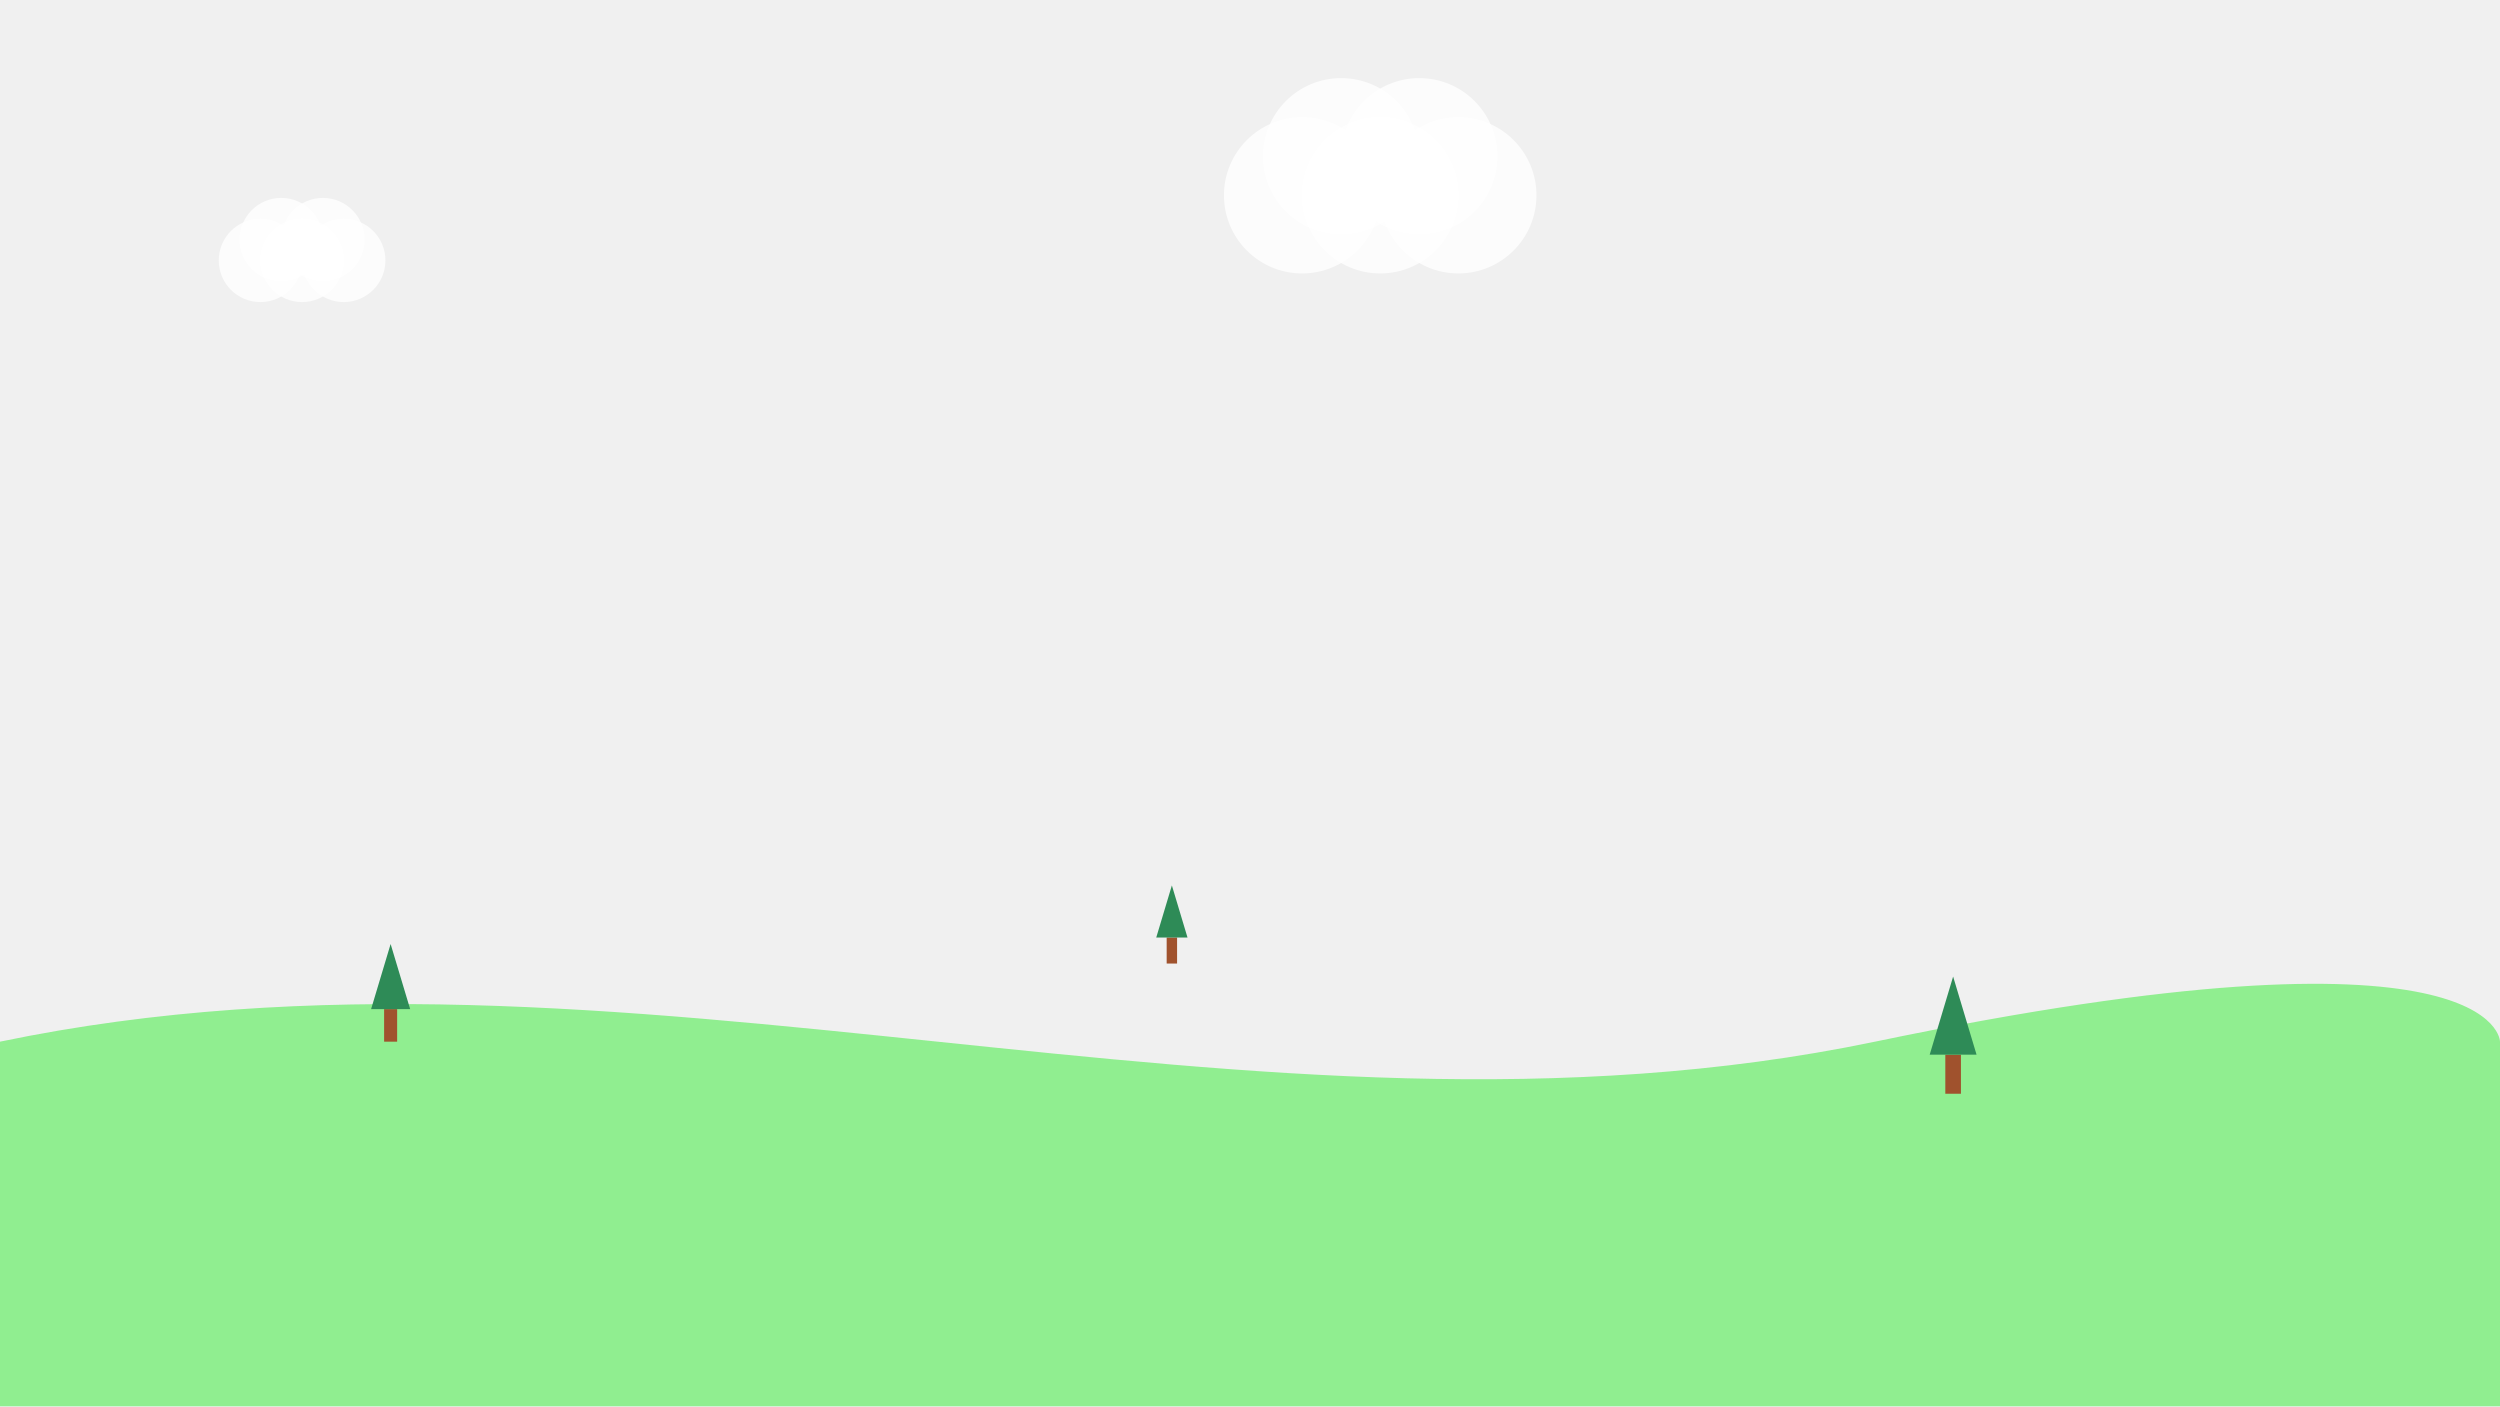
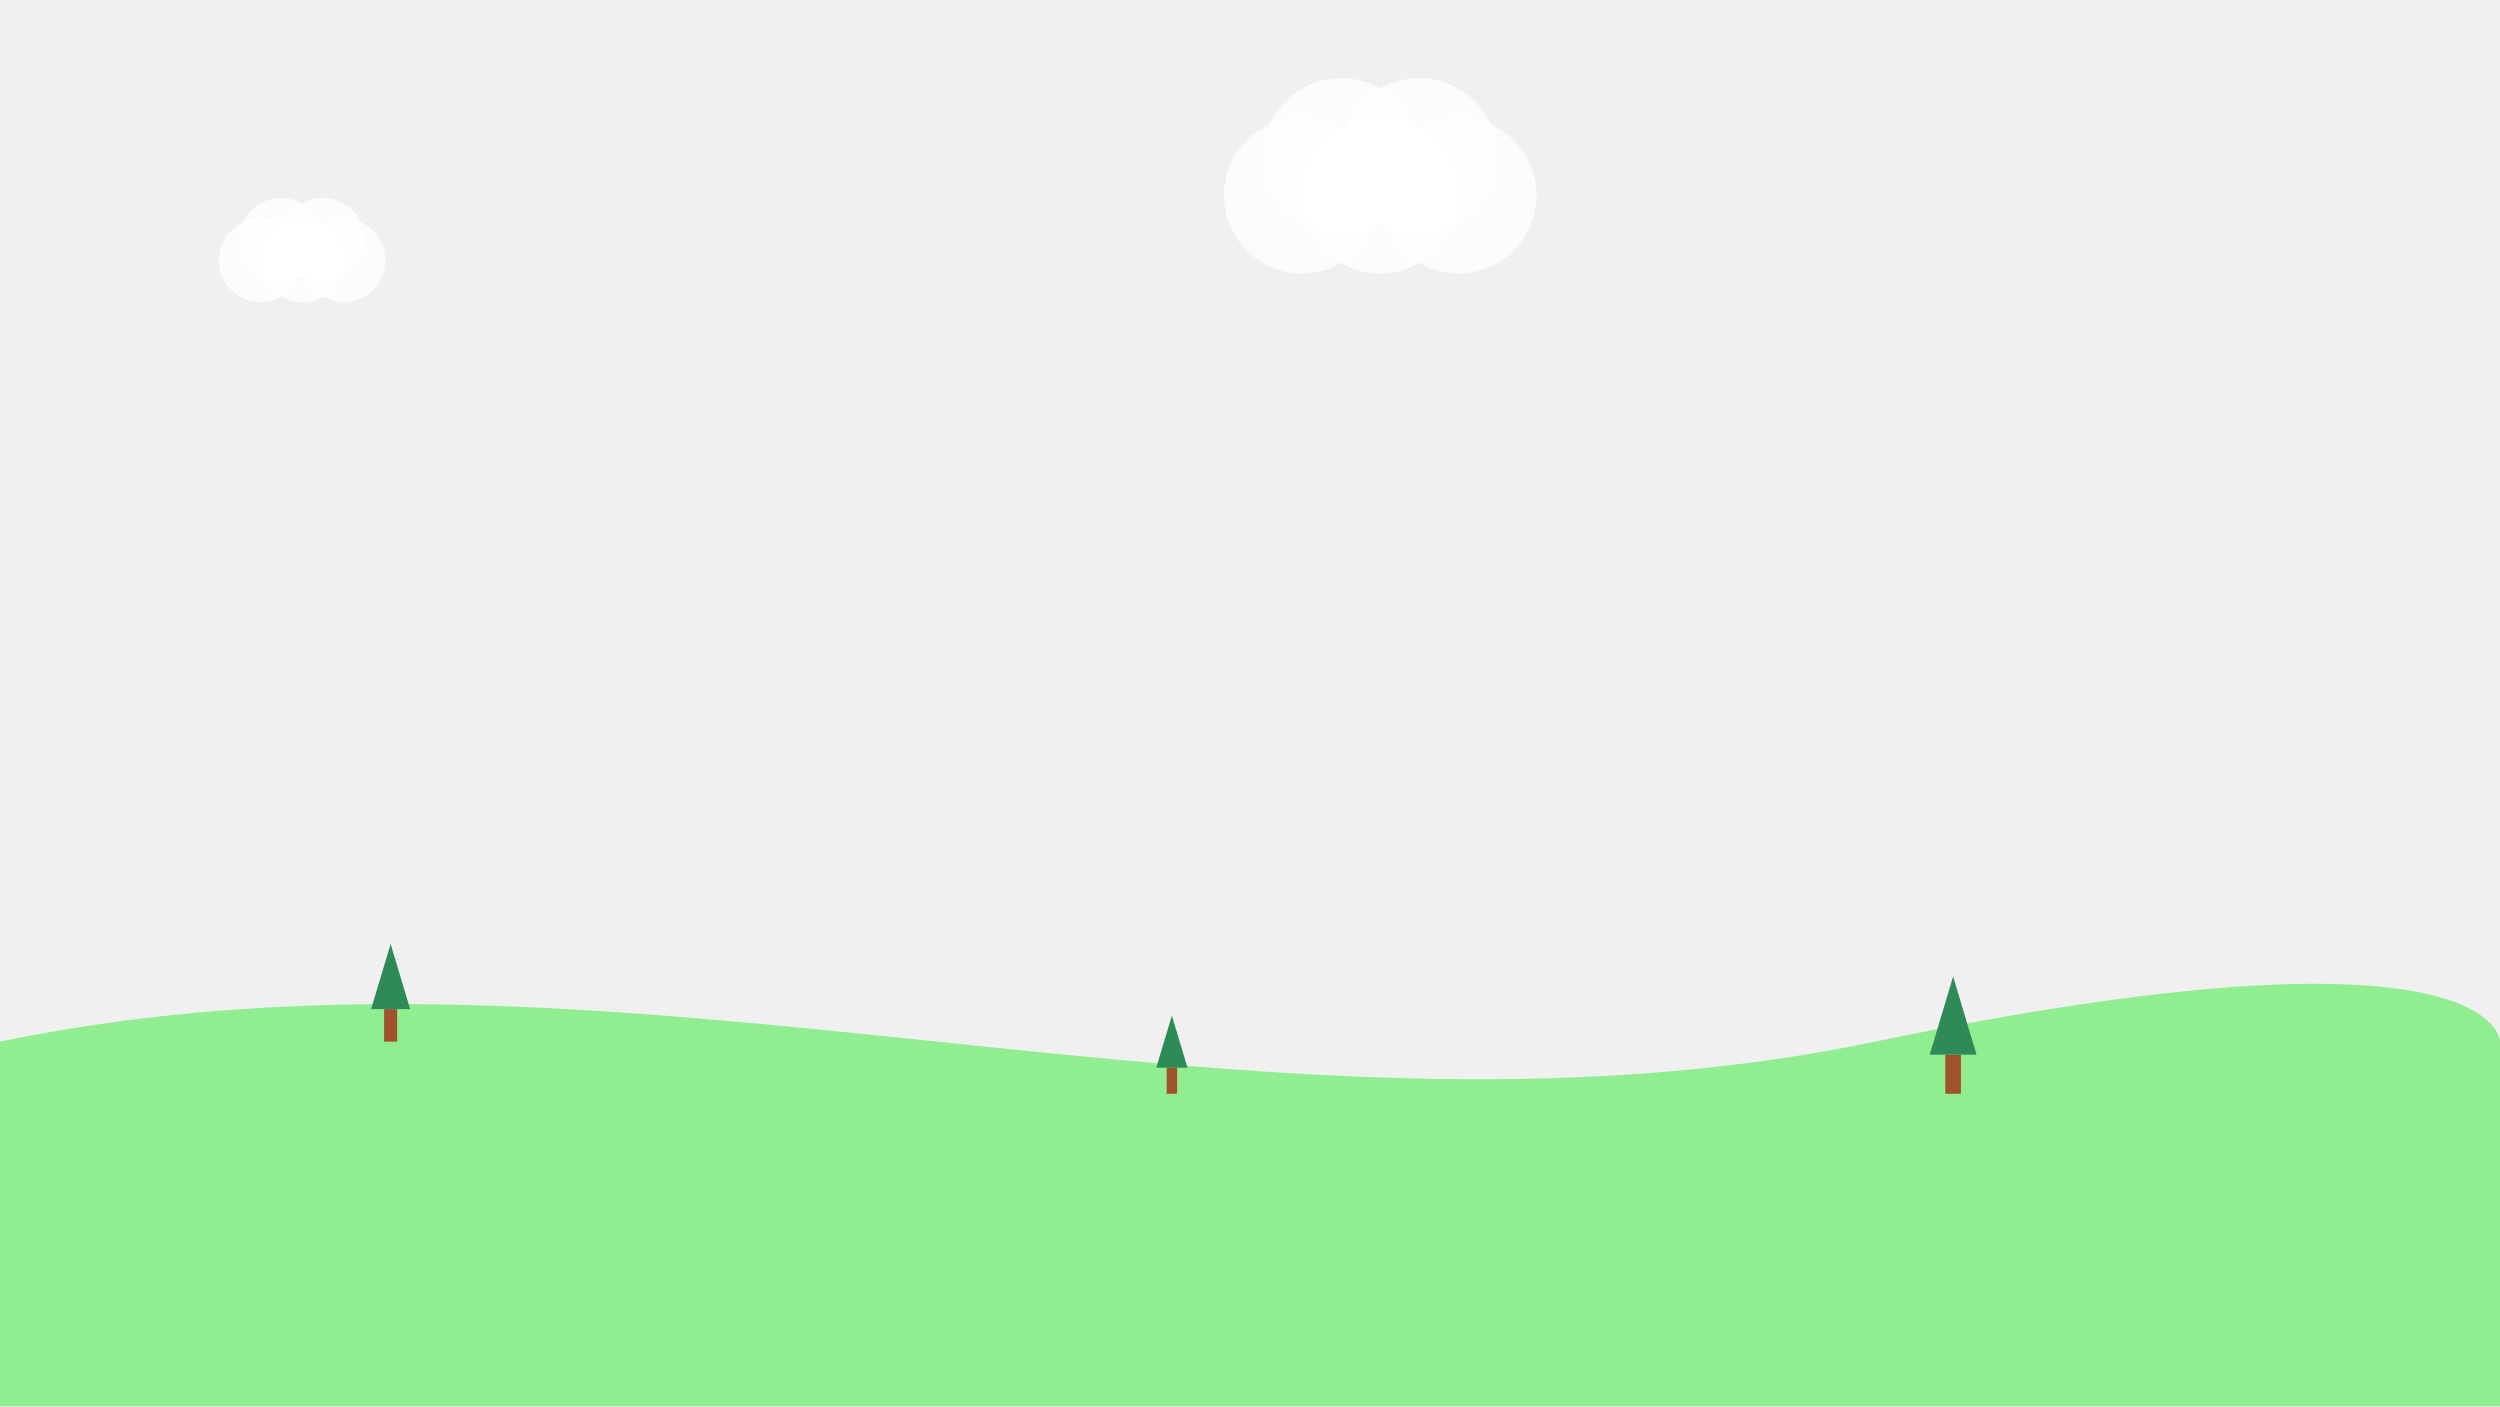
<svg xmlns="http://www.w3.org/2000/svg" width="1920" height="1080" viewBox="0 0 1920 1080">
  <path d="M0,1080 V800 C480,700 960,900 1440,800 C1920,700 1920,800 1920,800 V1080 H0 Z" fill="#90EE90" />
  <g transform="translate(300, 750) scale(0.5)">
    <rect x="-10" y="50" width="20" height="50" fill="#A0522D" />
    <path d="M -30 50 L 0 -50 L 30 50 Z" fill="#2E8B57" />
  </g>
-   <g transform="translate(900, 700) scale(0.4)">
+   <g transform="translate(900, 800) scale(0.4)">
    <rect x="-10" y="50" width="20" height="50" fill="#A0522D" />
    <path d="M -30 50 L 0 -50 L 30 50 Z" fill="#2E8B57" />
  </g>
  <g transform="translate(1500, 780) scale(0.6)">
    <rect x="-10" y="50" width="20" height="50" fill="#A0522D" />
    <path d="M -30 50 L 0 -50 L 30 50 Z" fill="#2E8B57" />
  </g>
  <g transform="translate(200, 200) scale(0.8)">
    <circle cx="0" cy="0" r="40" fill="white" fill-opacity="0.8" />
    <circle cx="40" cy="0" r="40" fill="white" fill-opacity="0.8" />
    <circle cx="80" cy="0" r="40" fill="white" fill-opacity="0.8" />
    <circle cx="20" cy="-20" r="40" fill="white" fill-opacity="0.8" />
    <circle cx="60" cy="-20" r="40" fill="white" fill-opacity="0.8" />
  </g>
  <g transform="translate(1000, 150) scale(1.2)">
    <circle cx="0" cy="0" r="50" fill="white" fill-opacity="0.8" />
    <circle cx="50" cy="0" r="50" fill="white" fill-opacity="0.8" />
    <circle cx="100" cy="0" r="50" fill="white" fill-opacity="0.8" />
    <circle cx="25" cy="-25" r="50" fill="white" fill-opacity="0.8" />
    <circle cx="75" cy="-25" r="50" fill="white" fill-opacity="0.8" />
  </g>
</svg>
